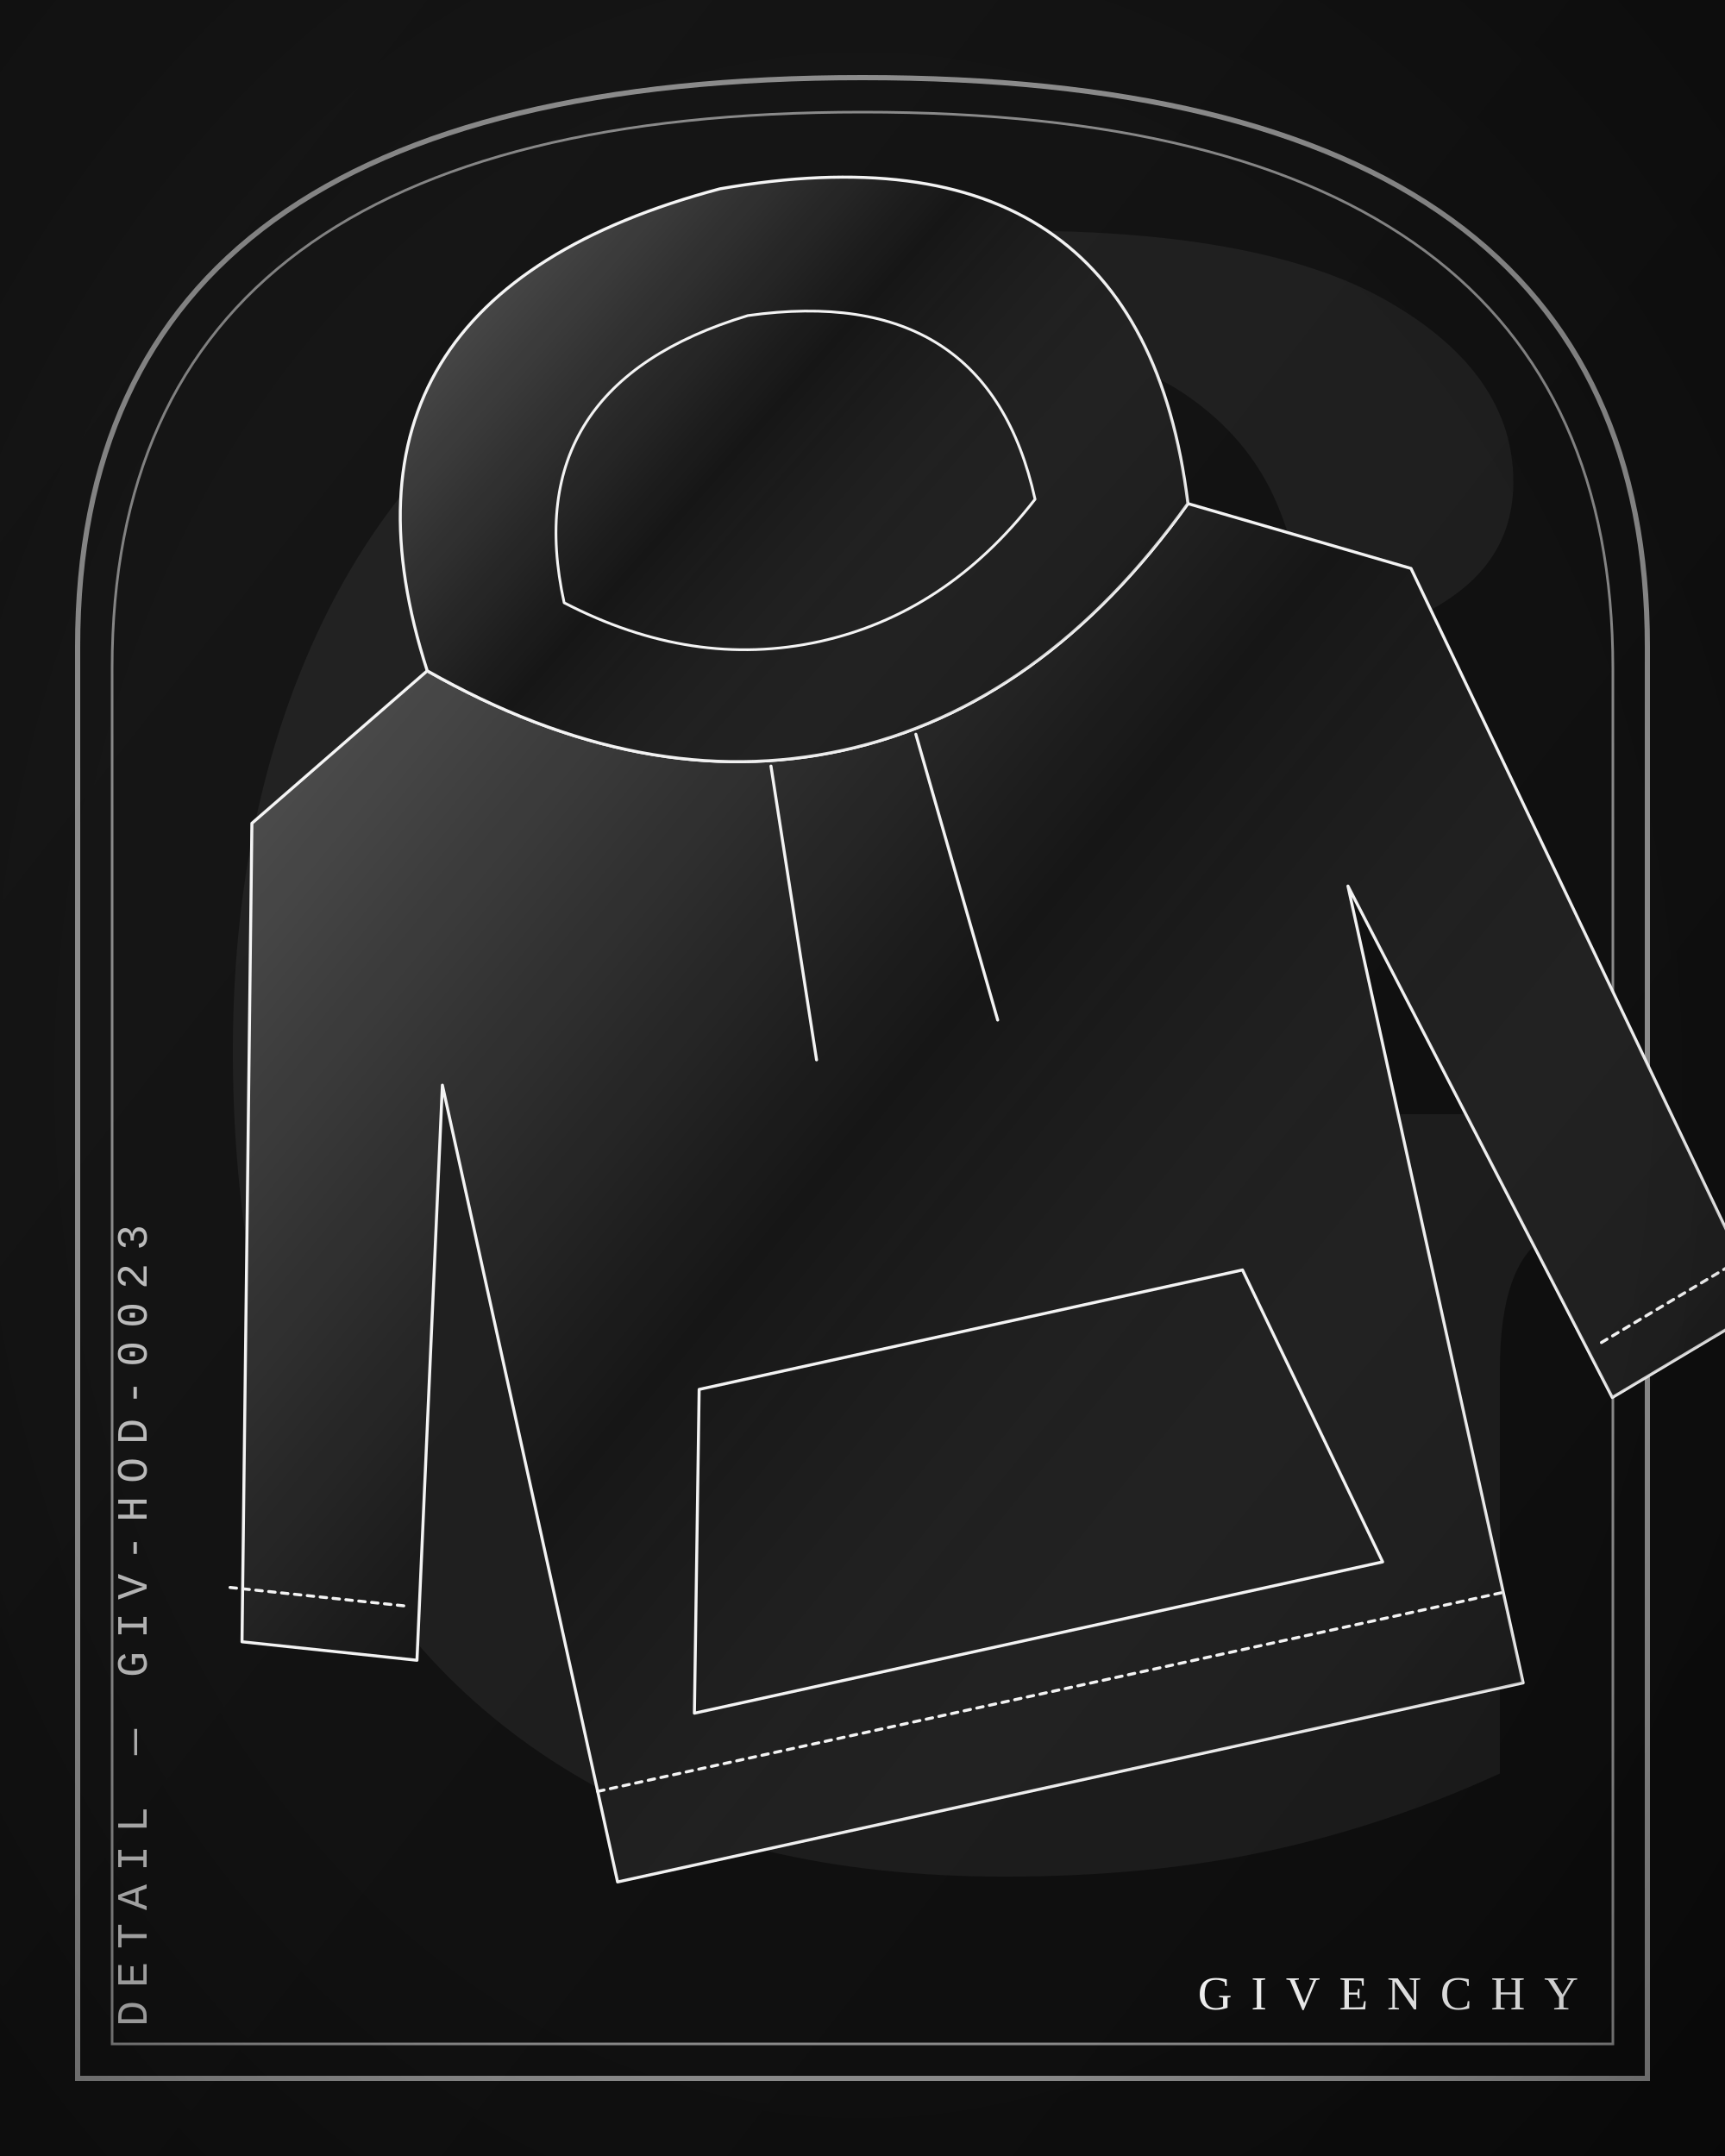
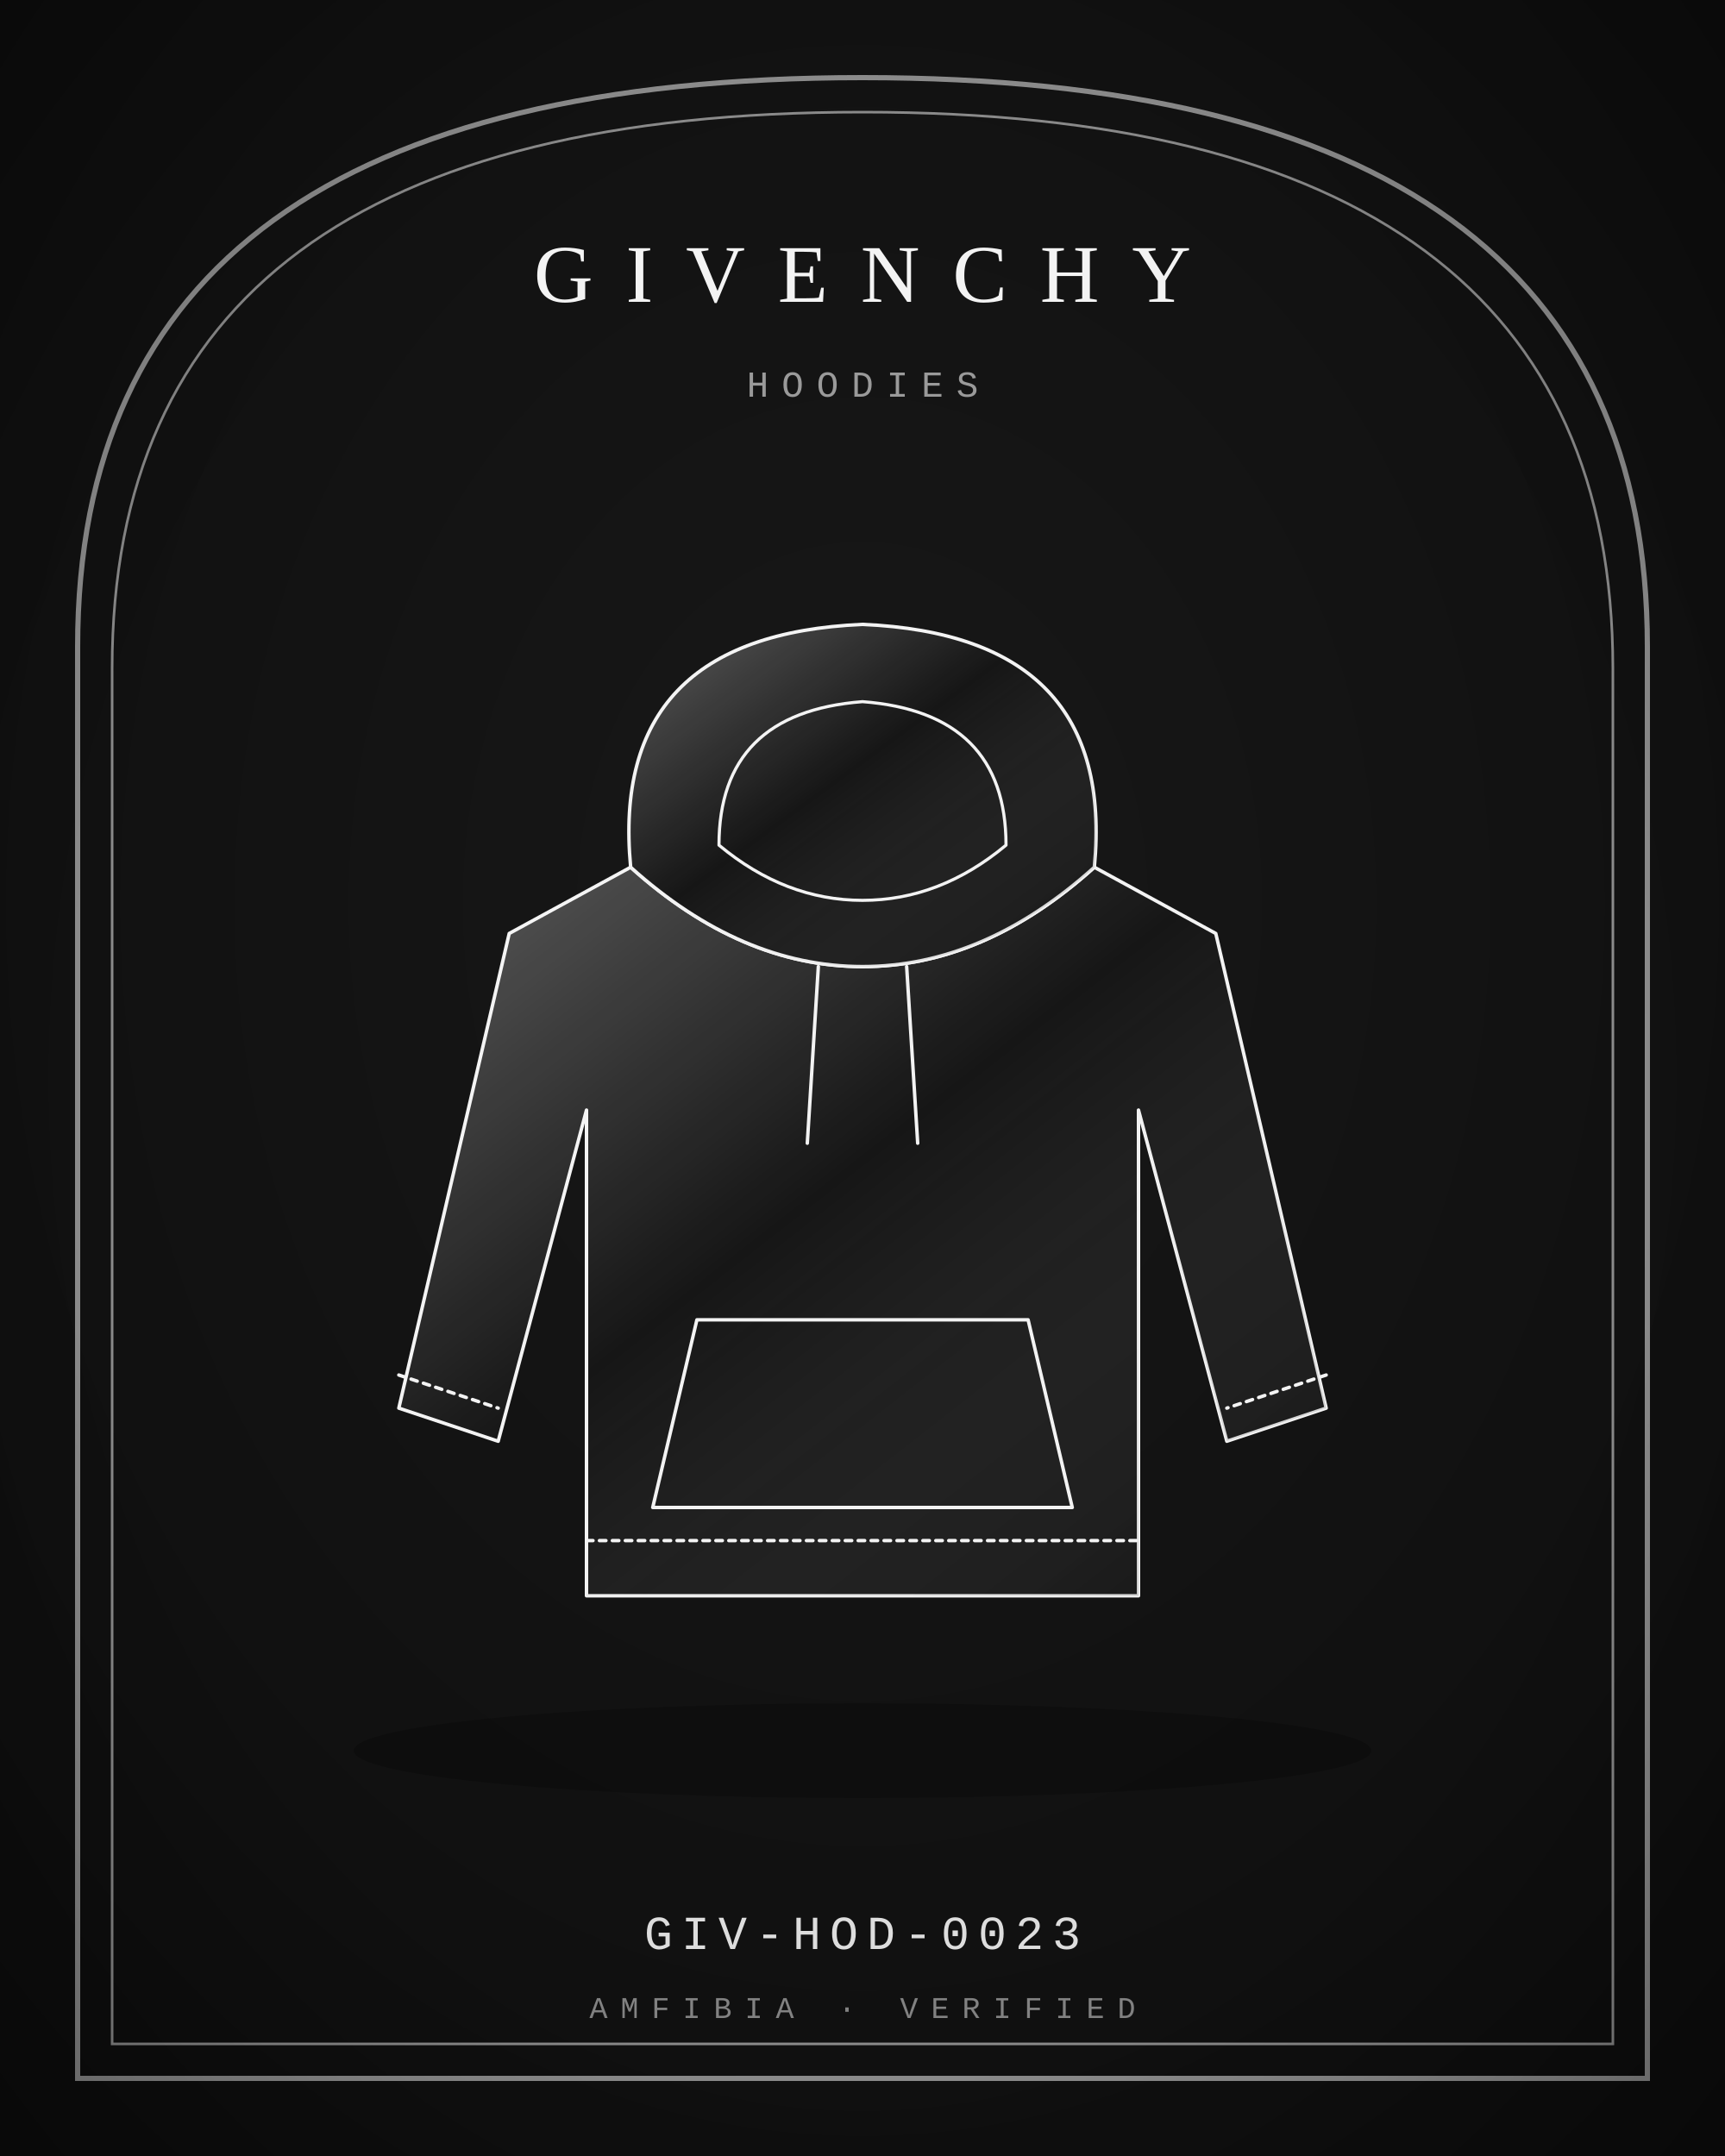
<svg xmlns="http://www.w3.org/2000/svg" viewBox="0 0 400 500" width="800" height="1000">
  <defs>
    <radialGradient id="bg" cx="50%" cy="42%" r="80%">
      <stop offset="0" stop-color="#181818" />
      <stop offset="1" stop-color="#0C0C0C" />
    </radialGradient>
    <linearGradient id="bgd" x1="0" y1="0" x2="1" y2="1">
      <stop offset="0" stop-color="#181818" />
      <stop offset="1" stop-color="#0C0C0C" />
    </linearGradient>
    <linearGradient id="sheen" x1="0" y1="0" x2="1" y2="1">
      <stop offset="0" stop-color="#fff" stop-opacity=".30" />
      <stop offset=".45" stop-color="#fff" stop-opacity="0" />
      <stop offset="1" stop-color="#000" stop-opacity=".22" />
    </linearGradient>
    <linearGradient id="multi" x1="0" y1="0" x2="1" y2="1">
      <stop offset="0" stop-color="#B3122E" />
      <stop offset=".35" stop-color="#C9A227" />
      <stop offset=".7" stop-color="#2F5D46" />
      <stop offset="1" stop-color="#3557A0" />
    </linearGradient>
    <radialGradient id="vig" cx="50%" cy="50%" r="75%">
      <stop offset=".6" stop-color="#000" stop-opacity="0" />
      <stop offset="1" stop-color="#000" stop-opacity=".35" />
    </radialGradient>
  </defs>
-   <rect width="400" height="500" fill="url(#bgd)" />
-   <text x="210" y="430" text-anchor="middle" font-family="Georgia, serif" font-size="520" fill="#F3F3F3" opacity="0.06">G</text>
+   <rect width="400" height="500" fill="url(#bg)" />
  <path d="M18 482 L18 150 Q18 18 200 18 Q382 18 382 150 L382 482 Z" fill="none" stroke="#F3F3F3" stroke-width="1.2" opacity="0.55" />
  <path d="M26 474 L26 155 Q26 26 200 26 Q374 26 374 155 L374 474 Z" fill="none" stroke="#8A8A8A" stroke-width="0.6" />
-   <g transform="rotate(-12.4 200 250) translate(-3 20) scale(2.15)">
-     <path d="M58 54 L36 66 L16 152 L34 158 L50 98 L50 186 L150 186 L150 98 L166 158 L184 152 L164 66 L142 54 Q122 72 100 72 Q78 72 58 54 Z" fill="#161616" stroke="#F3F3F3" stroke-width="1.4" stroke-linejoin="round" stroke-linecap="round" vector-effect="non-scaling-stroke" />
+   <ellipse cx="200" cy="406" rx="118" ry="11" fill="#000" opacity="0.22" />
+   <g transform="translate(72 132) scale(1.28)">
+     <path d="M58 54 L36 66 L16 152 L34 158 L50 98 L50 186 L150 186 L150 98 L166 158 L184 152 L164 66 L142 54 Q122 72 100 72 Q78 72 58 54 Z" fill="#161616" stroke="#F3F3F3" stroke-width="1.6" stroke-linejoin="round" stroke-linecap="round" vector-effect="non-scaling-stroke" />
    <path d="M58 54 L36 66 L16 152 L34 158 L50 98 L50 186 L150 186 L150 98 L166 158 L184 152 L164 66 L142 54 Q122 72 100 72 Q78 72 58 54 Z" fill="url(#sheen)" stroke="none" />
-     <path d="M58 54 Q54 12 100 10 Q146 12 142 54 Q122 72 100 72 Q78 72 58 54 Z" fill="#161616" stroke="#F3F3F3" stroke-width="1.4" stroke-linejoin="round" stroke-linecap="round" vector-effect="non-scaling-stroke" />
+     <path d="M58 54 Q54 12 100 10 Q146 12 142 54 Q122 72 100 72 Q78 72 58 54 Z" fill="#161616" stroke="#F3F3F3" stroke-width="1.6" stroke-linejoin="round" stroke-linecap="round" vector-effect="non-scaling-stroke" />
    <path d="M58 54 Q54 12 100 10 Q146 12 142 54 Q122 72 100 72 Q78 72 58 54 Z" fill="url(#sheen)" stroke="none" />
-     <path d="M74 50 Q74 26 100 24 Q126 26 126 50 Q114 60 100 60 Q86 60 74 50 Z" fill="none" stroke="#F3F3F3" stroke-width="1.26" stroke-linejoin="round" stroke-linecap="round" vector-effect="non-scaling-stroke" />
-     <path d="M70 136 L130 136 L138 170 L62 170 Z" fill="none" stroke="#F3F3F3" stroke-width="1.4" stroke-linejoin="round" stroke-linecap="round" vector-effect="non-scaling-stroke" />
-     <path d="M92 72 L90 104 M108 72 L110 104" fill="none" stroke="#F3F3F3" stroke-width="1.4" stroke-linejoin="round" stroke-linecap="round" vector-effect="non-scaling-stroke" />
-     <path d="M50 176 L150 176 M16 146 L34 152 M184 146 L166 152" fill="none" stroke="#F3F3F3" stroke-width="1.4" stroke-dasharray="3 3" stroke-linejoin="round" stroke-linecap="round" vector-effect="non-scaling-stroke" />
-   </g>
-   <g transform="translate(34 470) rotate(-90)">
-     <text x="0" y="0" text-anchor="start" font-family="'Courier New', Courier, monospace" font-size="10" letter-spacing="3" fill="#F3F3F3" opacity="0.75">DETAIL — GIV-HOD-0023</text>
+     <path d="M74 50 Q74 26 100 24 Q126 26 126 50 Q114 60 100 60 Q86 60 74 50 Z" fill="none" stroke="#F3F3F3" stroke-width="1.44" stroke-linejoin="round" stroke-linecap="round" vector-effect="non-scaling-stroke" />
+     <path d="M70 136 L130 136 L138 170 L62 170 Z" fill="none" stroke="#F3F3F3" stroke-width="1.6" stroke-linejoin="round" stroke-linecap="round" vector-effect="non-scaling-stroke" />
+     <path d="M92 72 L90 104 M108 72 L110 104" fill="none" stroke="#F3F3F3" stroke-width="1.6" stroke-linejoin="round" stroke-linecap="round" vector-effect="non-scaling-stroke" />
+     <path d="M50 176 L150 176 M16 146 L34 152 M184 146 L166 152" fill="none" stroke="#F3F3F3" stroke-width="1.6" stroke-dasharray="3 3" stroke-linejoin="round" stroke-linecap="round" vector-effect="non-scaling-stroke" />
  </g>
  <g>
-     <text x="366" y="466" text-anchor="end" font-size="11" fill="#F3F3F3" font-family="'Trajan Pro', 'Times New Roman', serif" font-weight="400" letter-spacing="4.4">GIVENCHY</text>
+     <text x="200" y="70" text-anchor="middle" font-size="19" fill="#F3F3F3" font-family="'Trajan Pro', 'Times New Roman', serif" font-weight="400" letter-spacing="7.6">GIVENCHY</text>
  </g>
+   <text x="200" y="92" text-anchor="middle" font-family="'Courier New', Courier, monospace" font-size="8.5" letter-spacing="3" fill="#F3F3F3" opacity="0.6">HOODIES</text>
+   <text x="200" y="452" text-anchor="middle" font-family="'Courier New', Courier, monospace" font-size="11" letter-spacing="2" fill="#F3F3F3" opacity="0.9">GIV-HOD-0023</text>
+   <text x="200" y="468" text-anchor="middle" font-family="'Courier New', Courier, monospace" font-size="7" letter-spacing="3" fill="#F3F3F3" opacity="0.5">AMFIBIA · VERIFIED</text>
  <rect width="400" height="500" fill="url(#vig)" />
</svg>
